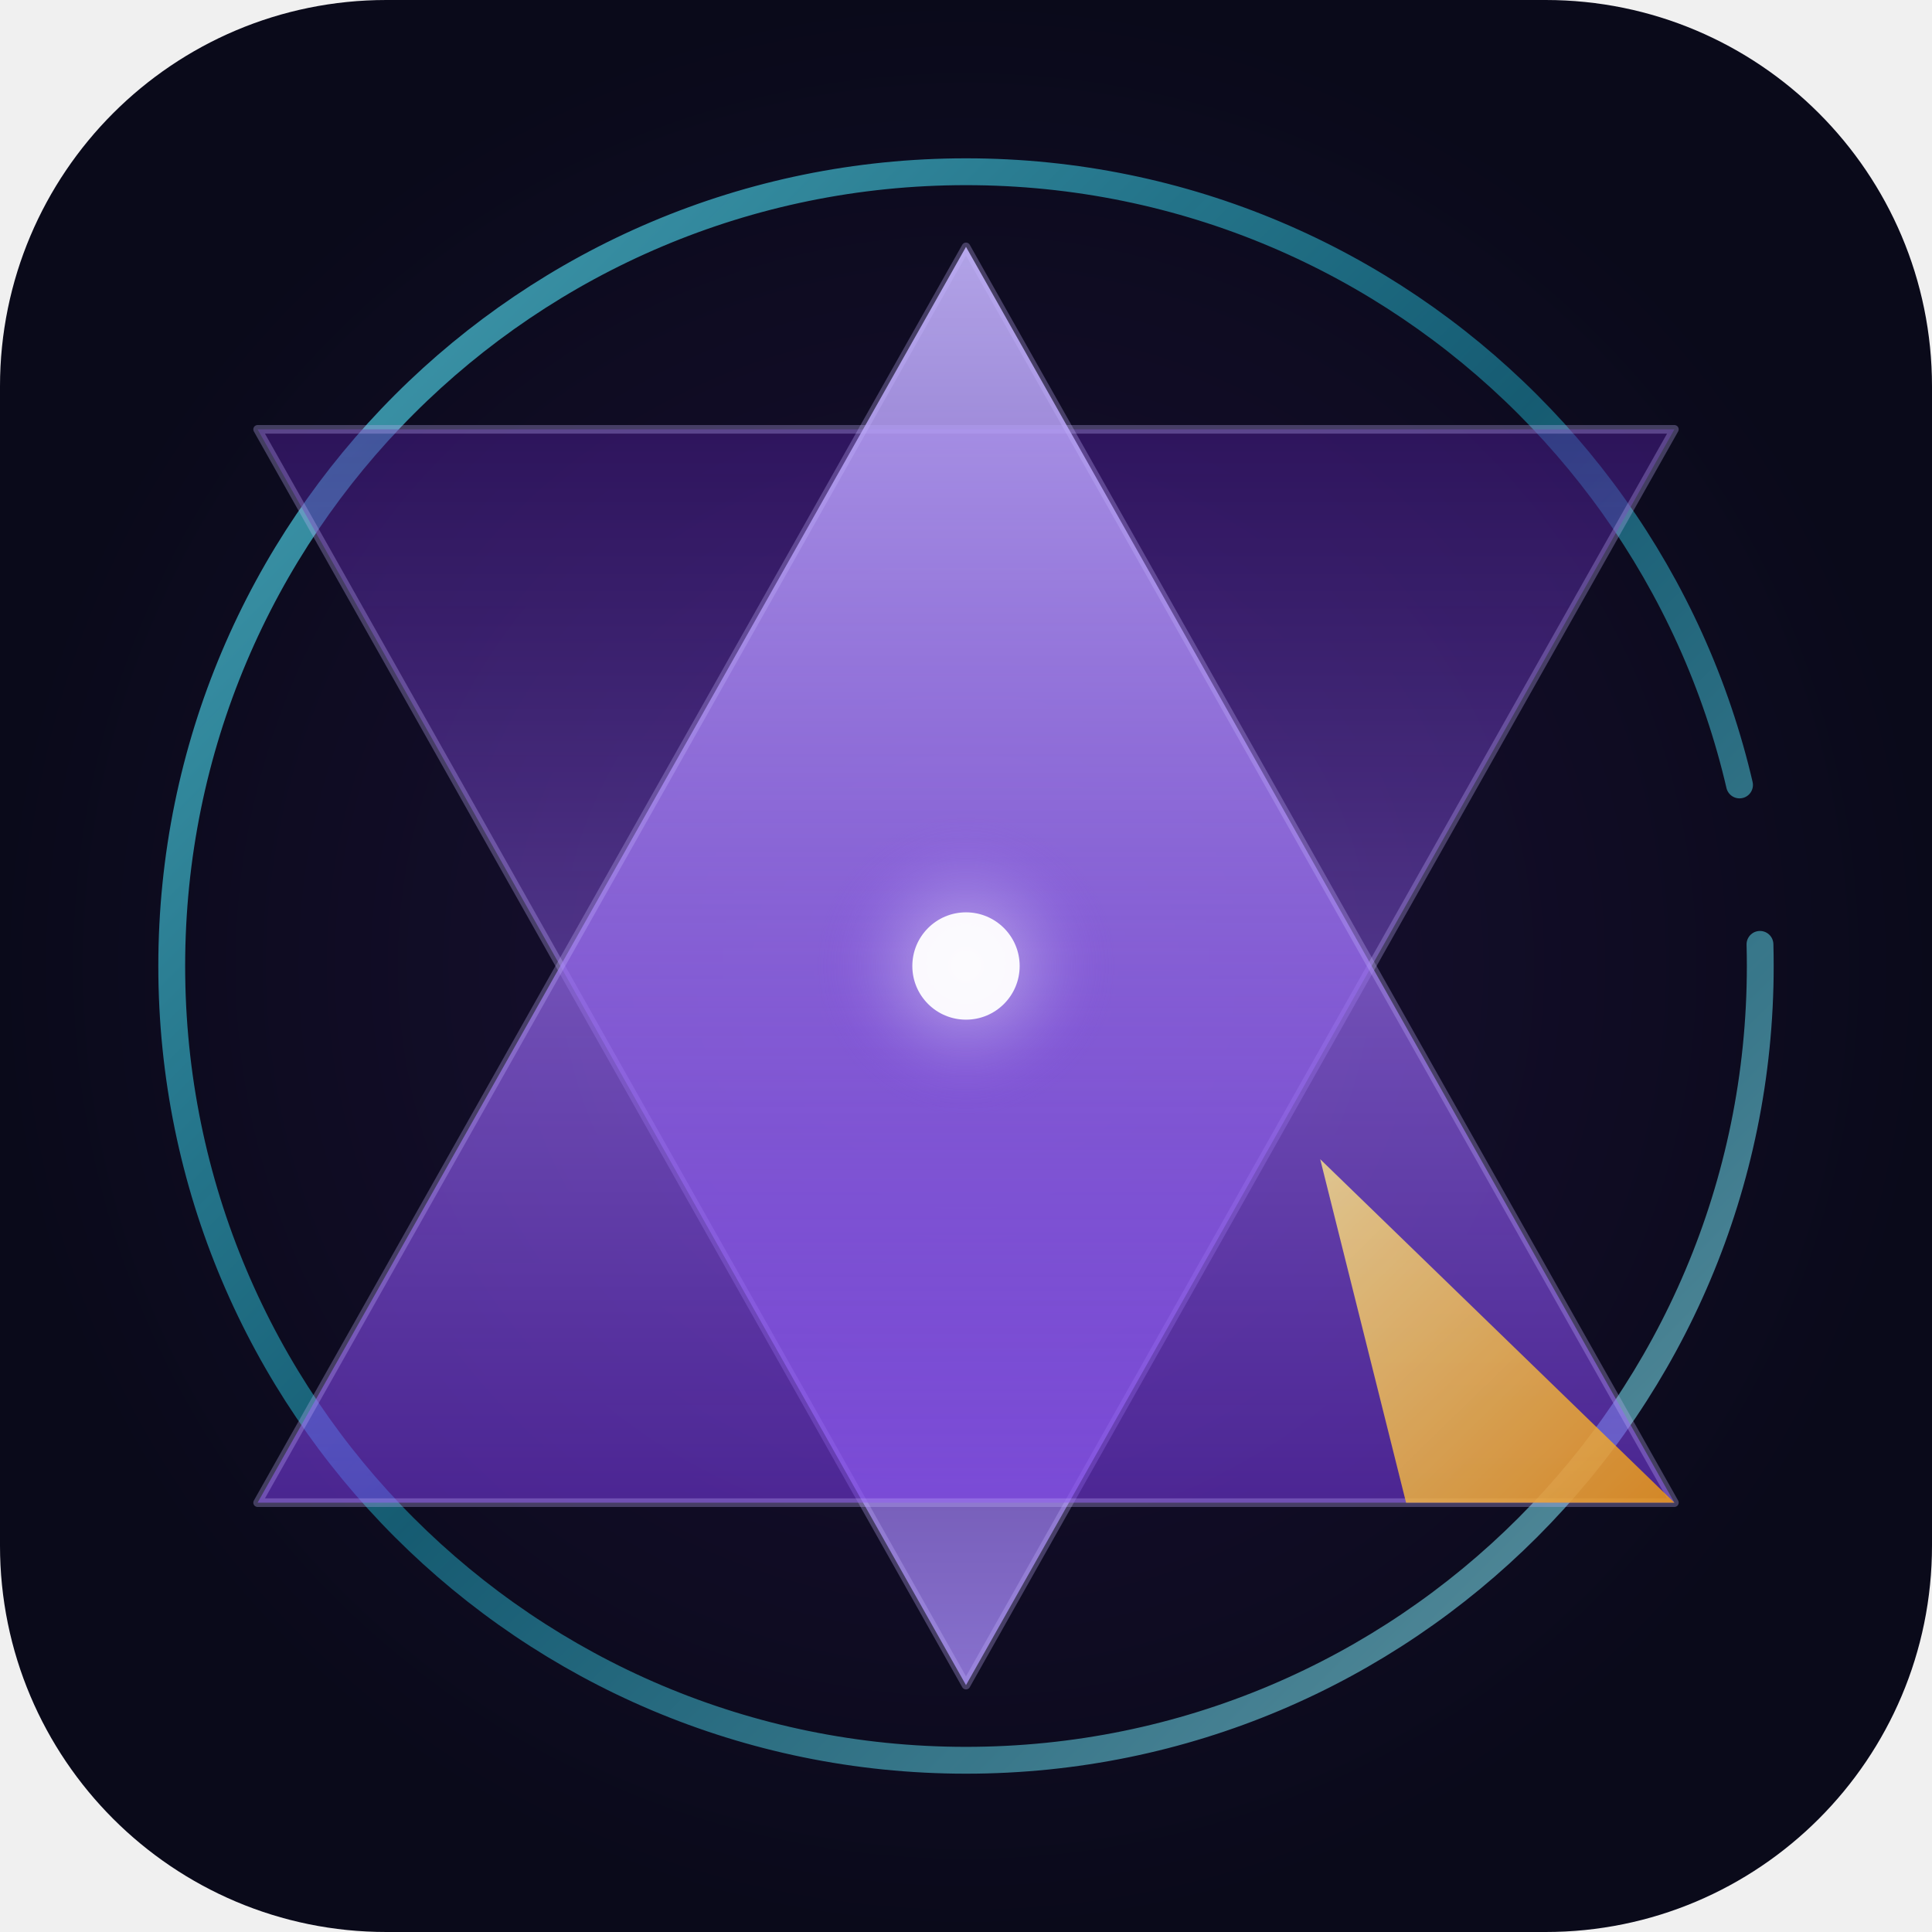
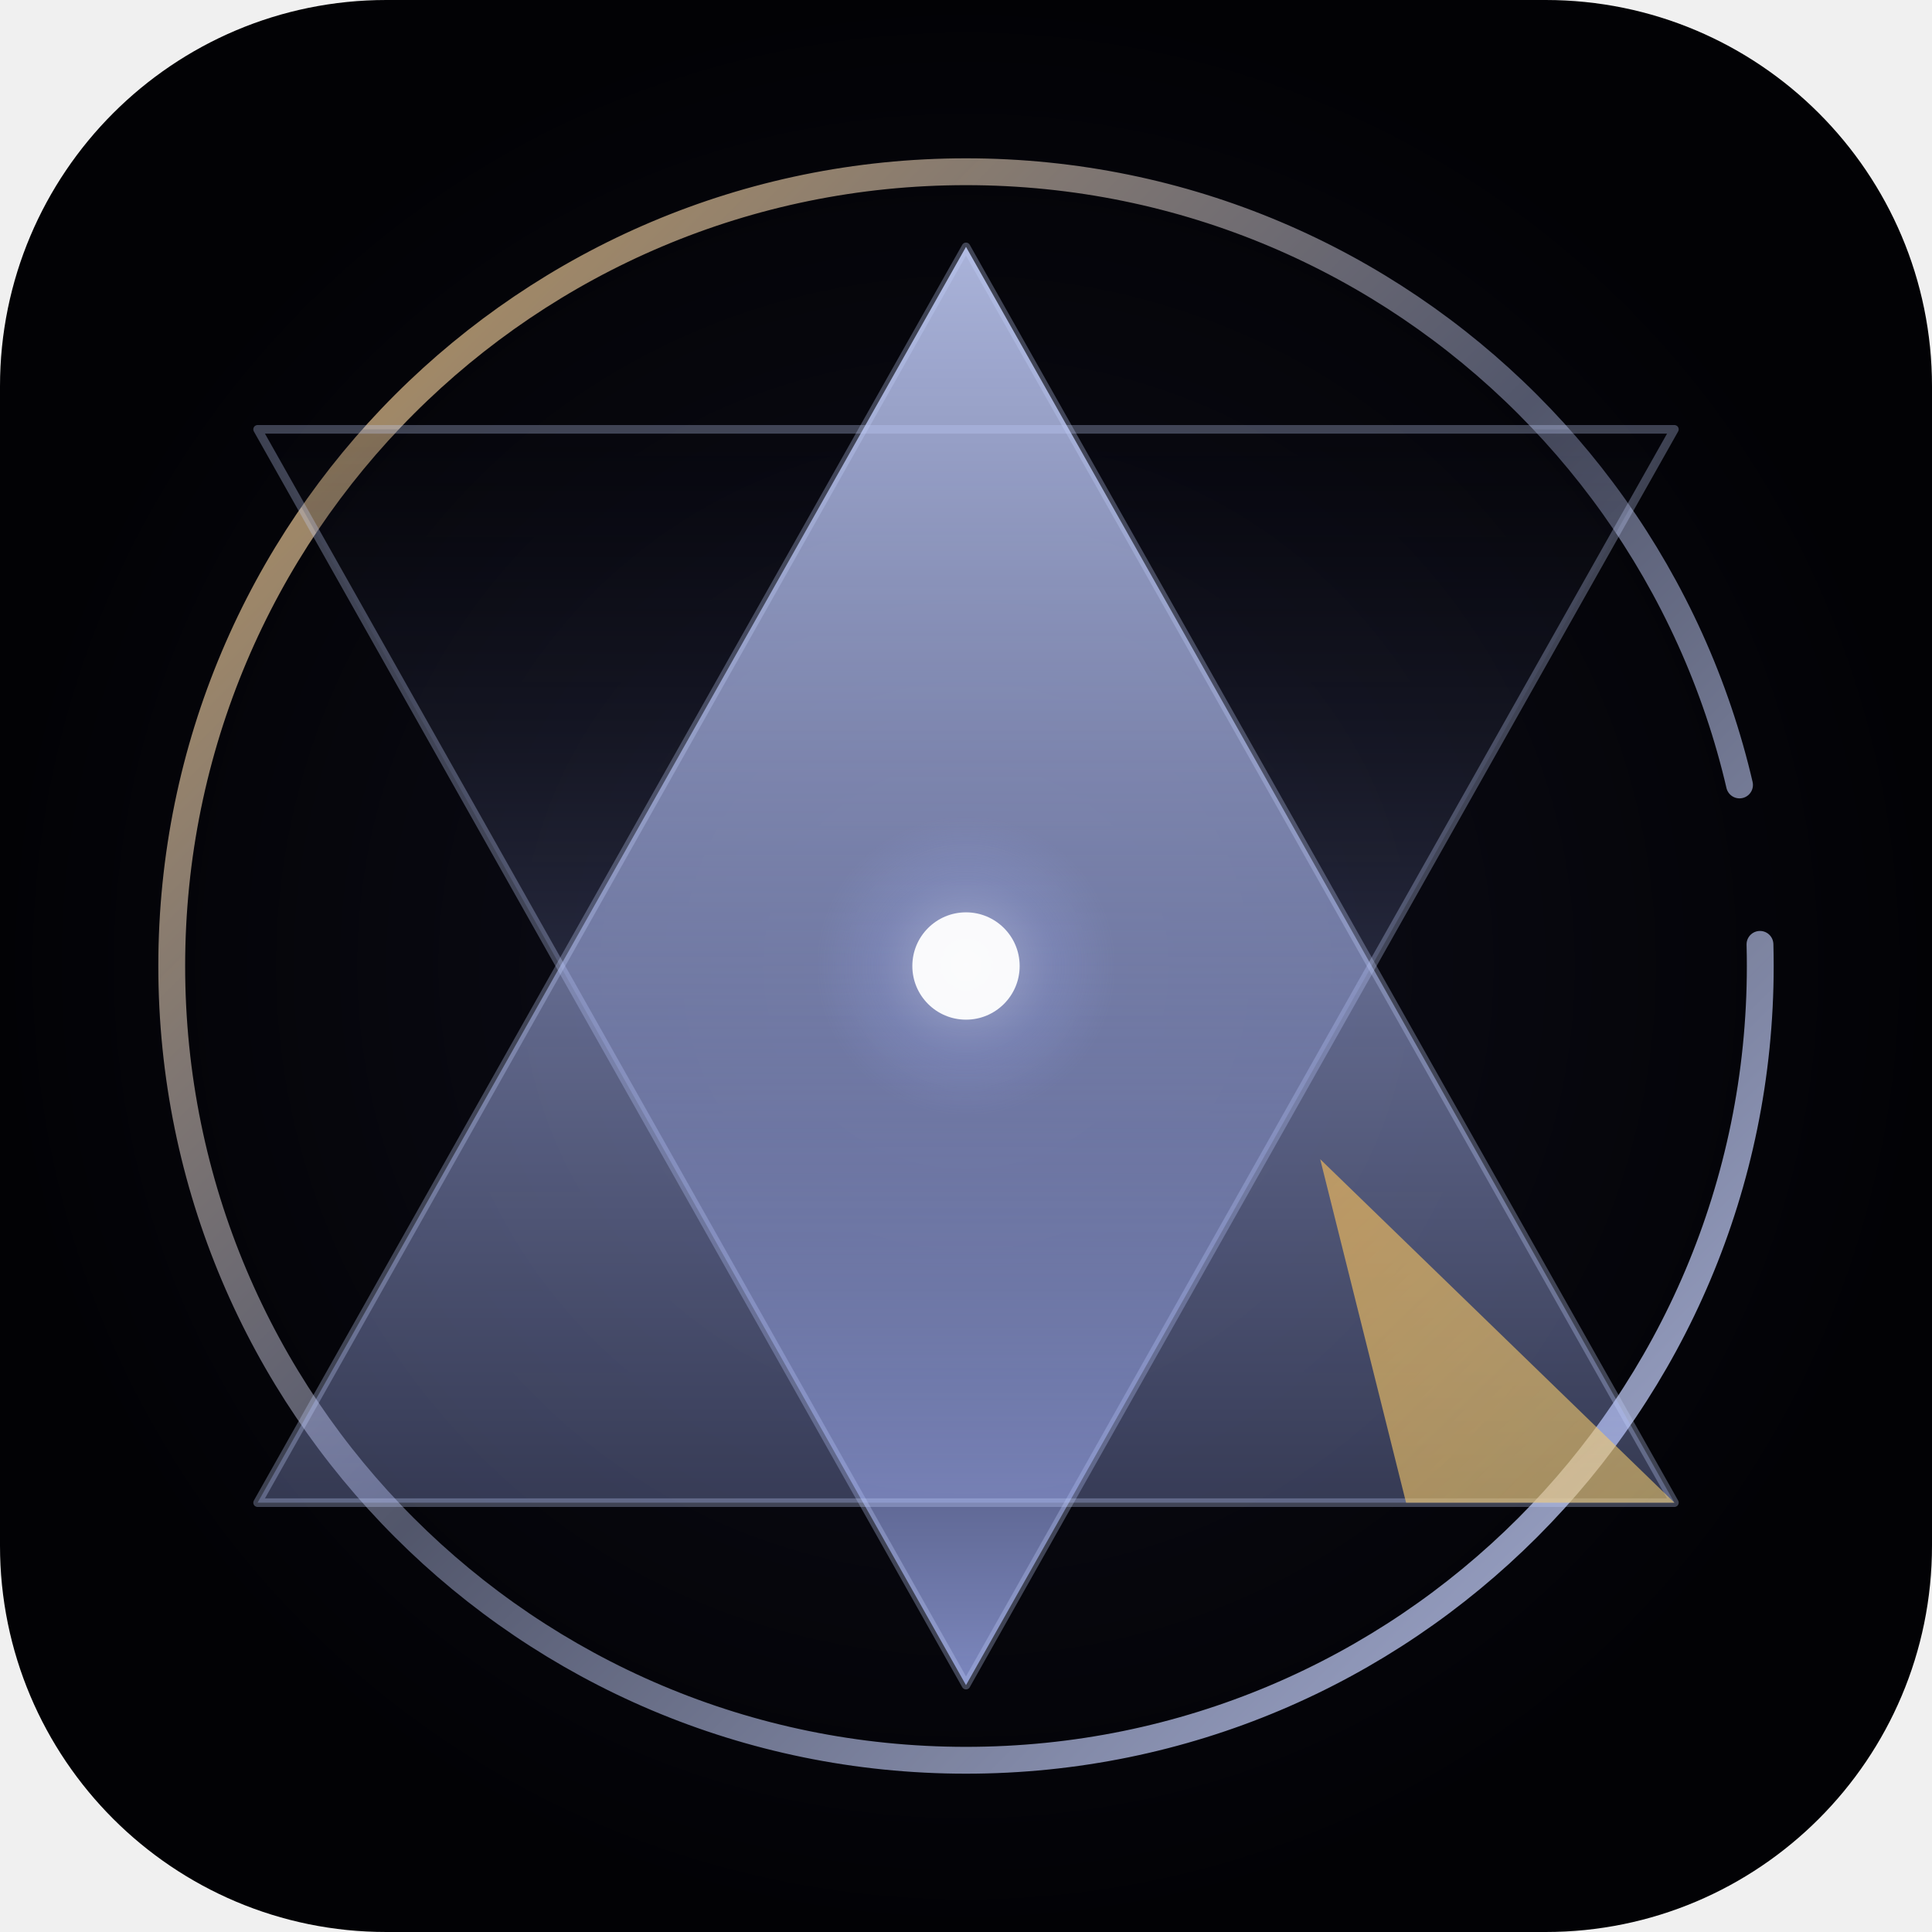
<svg xmlns="http://www.w3.org/2000/svg" viewBox="0 0 180 180" fill="none">
  <defs>
    <radialGradient id="bg" cx="50%" cy="50%" r="50%">
-       <stop offset="0%" stop-color="#1a1035" />
-       <stop offset="100%" stop-color="#0a0a1a" />
+       <stop offset="0%" stop-color="#0E0E1A" />
+       <stop offset="100%" stop-color="#020205" />
    </radialGradient>
    <linearGradient id="fav-up" x1="50%" y1="0%" x2="50%" y2="100%">
-       <stop offset="0%" stop-color="#C4B5FD" stop-opacity="0.9" />
-       <stop offset="100%" stop-color="#7C3AED" stop-opacity="0.55" />
+       <stop offset="0%" stop-color="#C7D2FE" stop-opacity="0.85" />
+       <stop offset="100%" stop-color="#A5B4FC" stop-opacity="0.3" />
    </linearGradient>
    <linearGradient id="fav-down" x1="50%" y1="100%" x2="50%" y2="0%">
-       <stop offset="0%" stop-color="#A78BFA" stop-opacity="0.8" />
-       <stop offset="100%" stop-color="#4C1D95" stop-opacity="0.5" />
+       <stop offset="0%" stop-color="#A5B4FC" stop-opacity="0.75" />
+       <stop offset="100%" stop-color="#070710" stop-opacity="0.2" />
    </linearGradient>
    <linearGradient id="fav-amber" x1="0%" y1="0%" x2="100%" y2="100%">
-       <stop offset="0%" stop-color="#FDE68A" />
-       <stop offset="100%" stop-color="#F59E0B" />
+       <stop offset="0%" stop-color="#E5B25D" stop-opacity="0.9" />
+       <stop offset="100%" stop-color="#F7D070" stop-opacity="0.7" />
    </linearGradient>
    <linearGradient id="fav-orbit" x1="0%" y1="0%" x2="100%" y2="100%">
-       <stop offset="0%" stop-color="#67E8F9" stop-opacity="0.7" />
-       <stop offset="50%" stop-color="#22D3EE" stop-opacity="0.4" />
-       <stop offset="100%" stop-color="#A5F3FC" stop-opacity="0.6" />
+       <stop offset="0%" stop-color="#E5B25D" stop-opacity="0.85" />
+       <stop offset="50%" stop-color="#C7D2FE" stop-opacity="0.4" />
+       <stop offset="100%" stop-color="#C7D2FE" stop-opacity="0.85" />
    </linearGradient>
    <radialGradient id="fav-glow" cx="50%" cy="50%" r="50%">
-       <stop offset="0%" stop-color="#FFFFFF" stop-opacity="0.5" />
-       <stop offset="60%" stop-color="#C4B5FD" stop-opacity="0.15" />
-       <stop offset="100%" stop-color="#7C3AED" stop-opacity="0" />
+       <stop offset="0%" stop-color="#FFFFFF" stop-opacity="0.4" />
+       <stop offset="60%" stop-color="#A5B4FC" stop-opacity="0.15" />
+       <stop offset="100%" stop-color="#A5B4FC" stop-opacity="0" />
    </radialGradient>
  </defs>
  <rect width="180" height="180" rx="36" fill="url(#bg)" />
  <circle cx="90" cy="90" r="74" fill="none" stroke="url(#fav-orbit)" stroke-width="2.5" stroke-dasharray="448 15" stroke-linecap="round" />
-   <path d="M90 157 L24 40 L156 40 Z" fill="url(#fav-down)" stroke="#C4B5FD" stroke-width="0.8" stroke-opacity="0.3" stroke-linejoin="round" />
-   <path d="M90 23 L156 140 L24 140 Z" fill="url(#fav-up)" stroke="#C4B5FD" stroke-width="0.8" stroke-opacity="0.3" stroke-linejoin="round" />
+   <path d="M90 157 L24 40 L156 40 Z" fill="url(#fav-down)" stroke="#C7D2FE" stroke-width="0.8" stroke-opacity="0.3" stroke-linejoin="round" />
+   <path d="M90 23 L156 140 L24 140 Z" fill="url(#fav-up)" stroke="#C7D2FE" stroke-width="0.8" stroke-opacity="0.3" stroke-linejoin="round" />
  <path d="M123 108 L156 140 L131 140 Z" fill="url(#fav-amber)" opacity="0.8" />
  <circle cx="90" cy="90" r="14" fill="url(#fav-glow)" />
  <circle cx="90" cy="90" r="5" fill="#FFFFFF" opacity="0.95" />
</svg>
